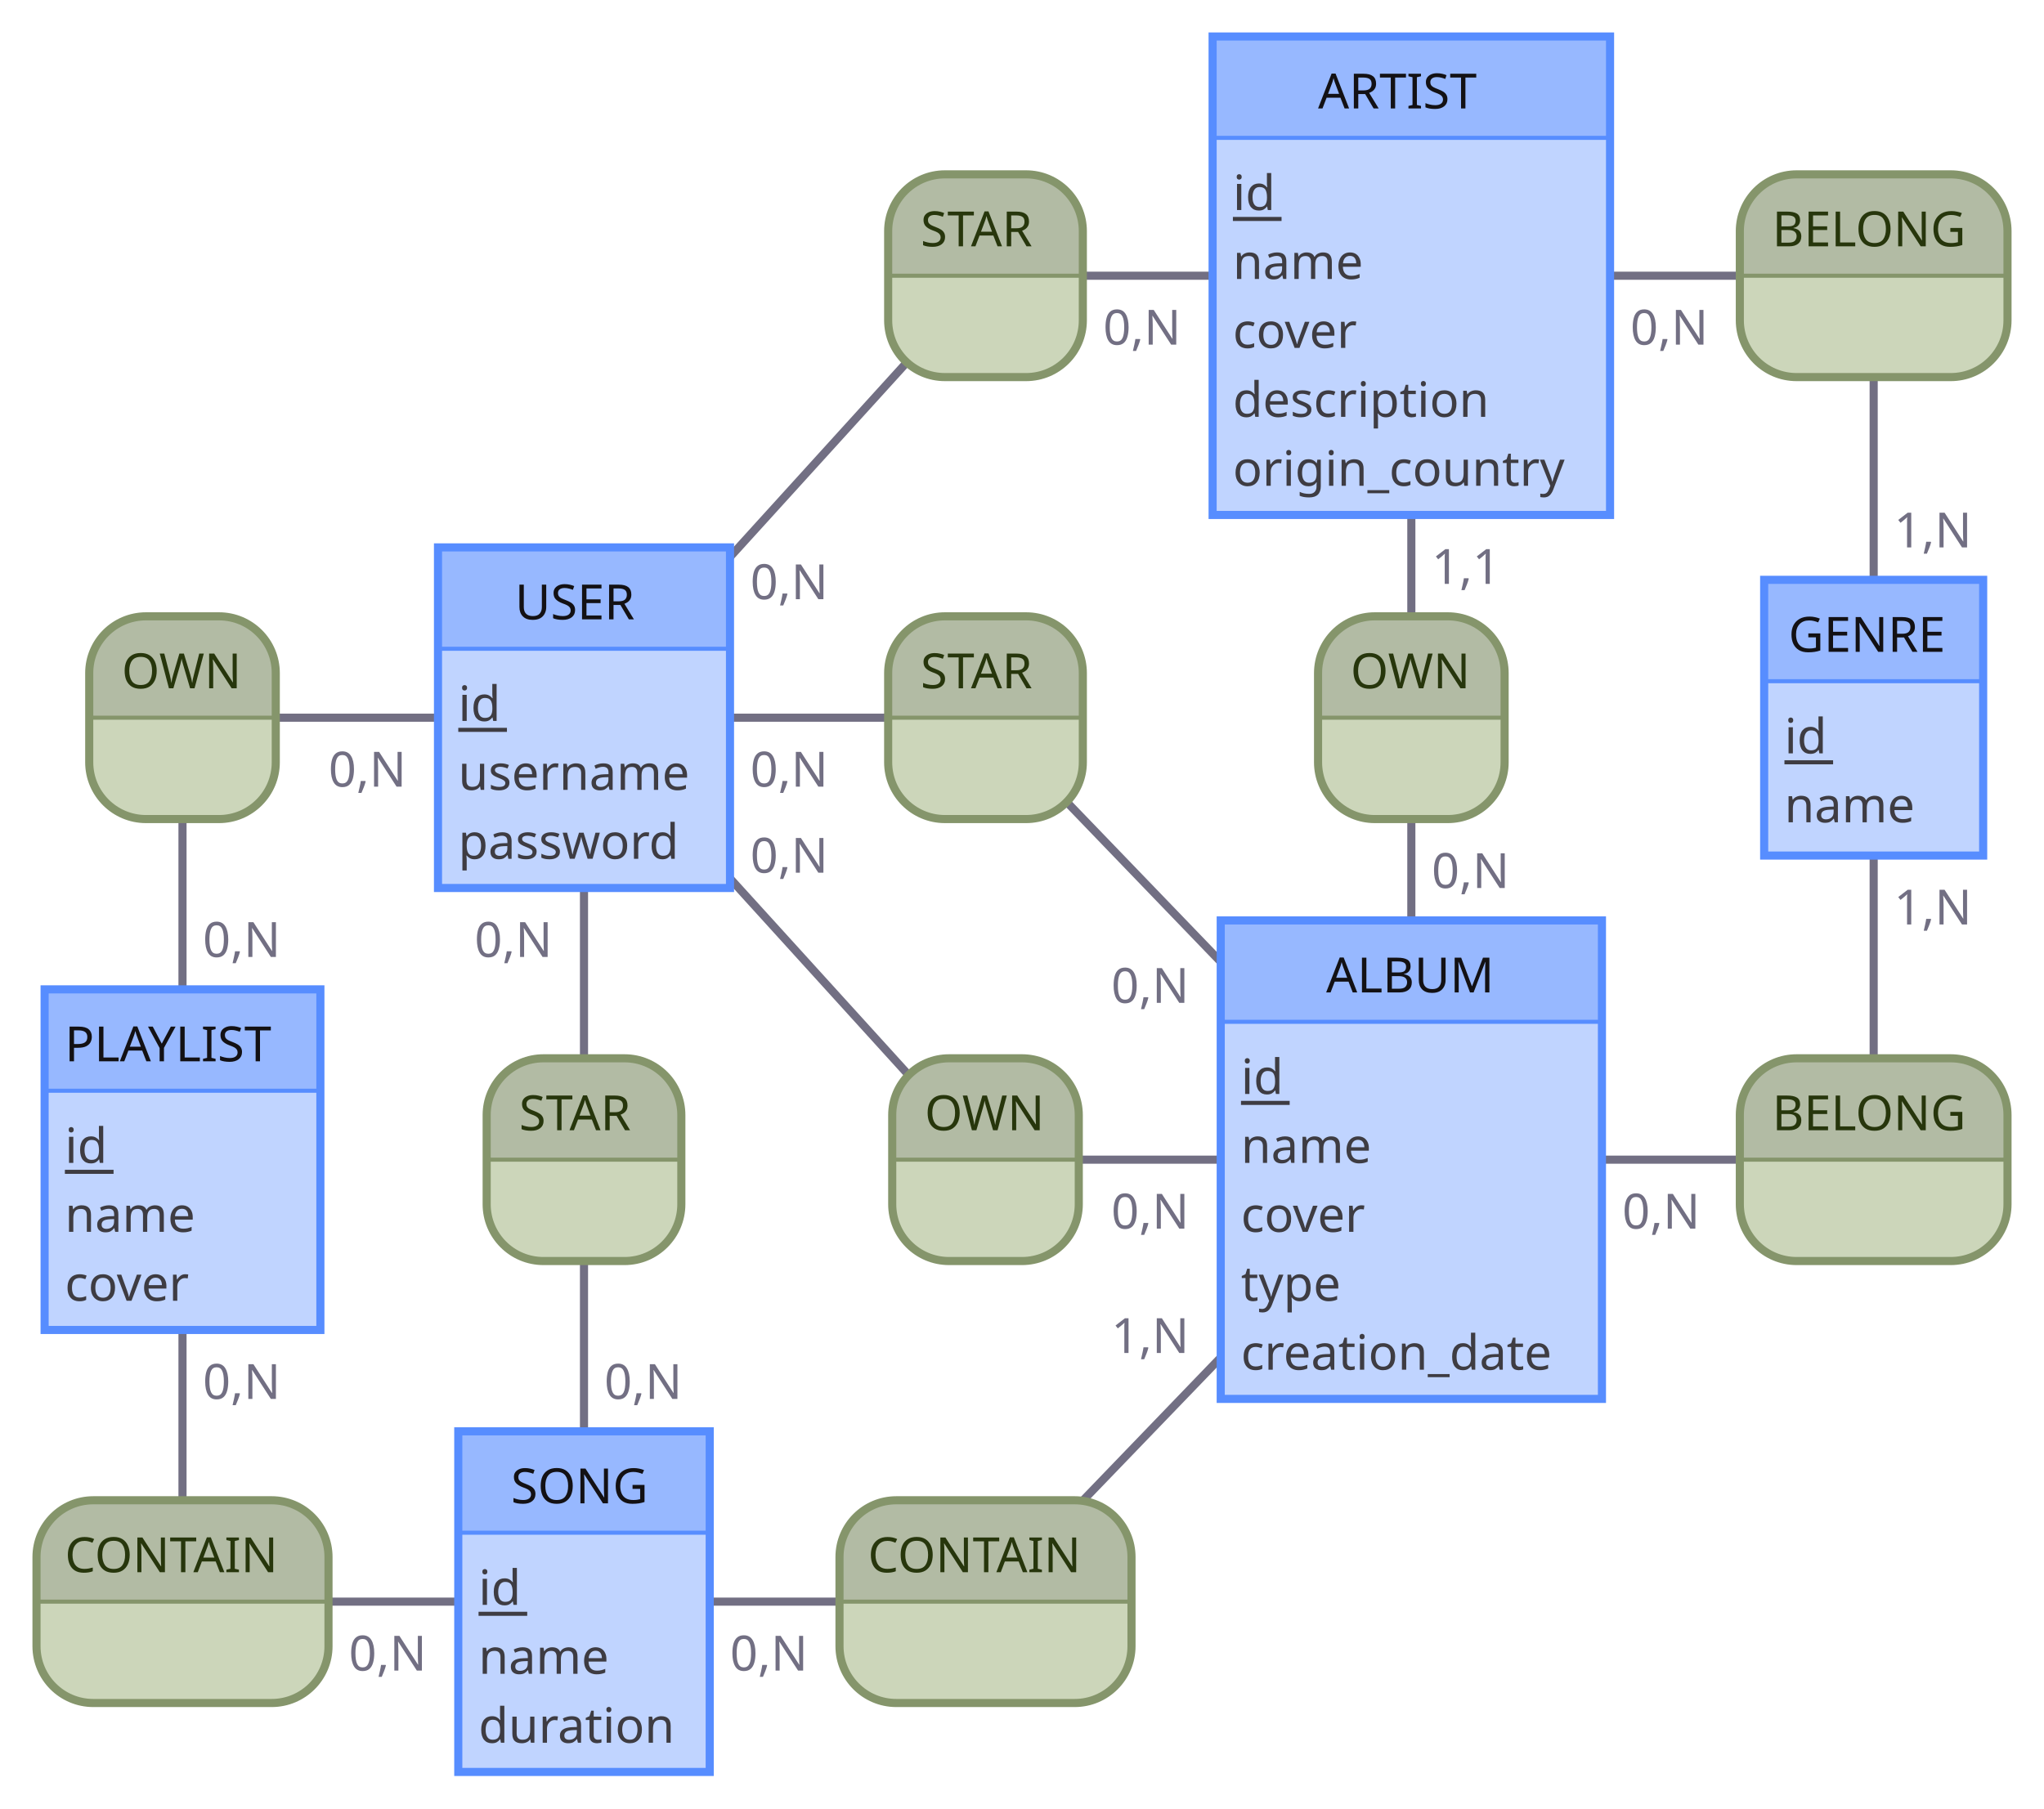
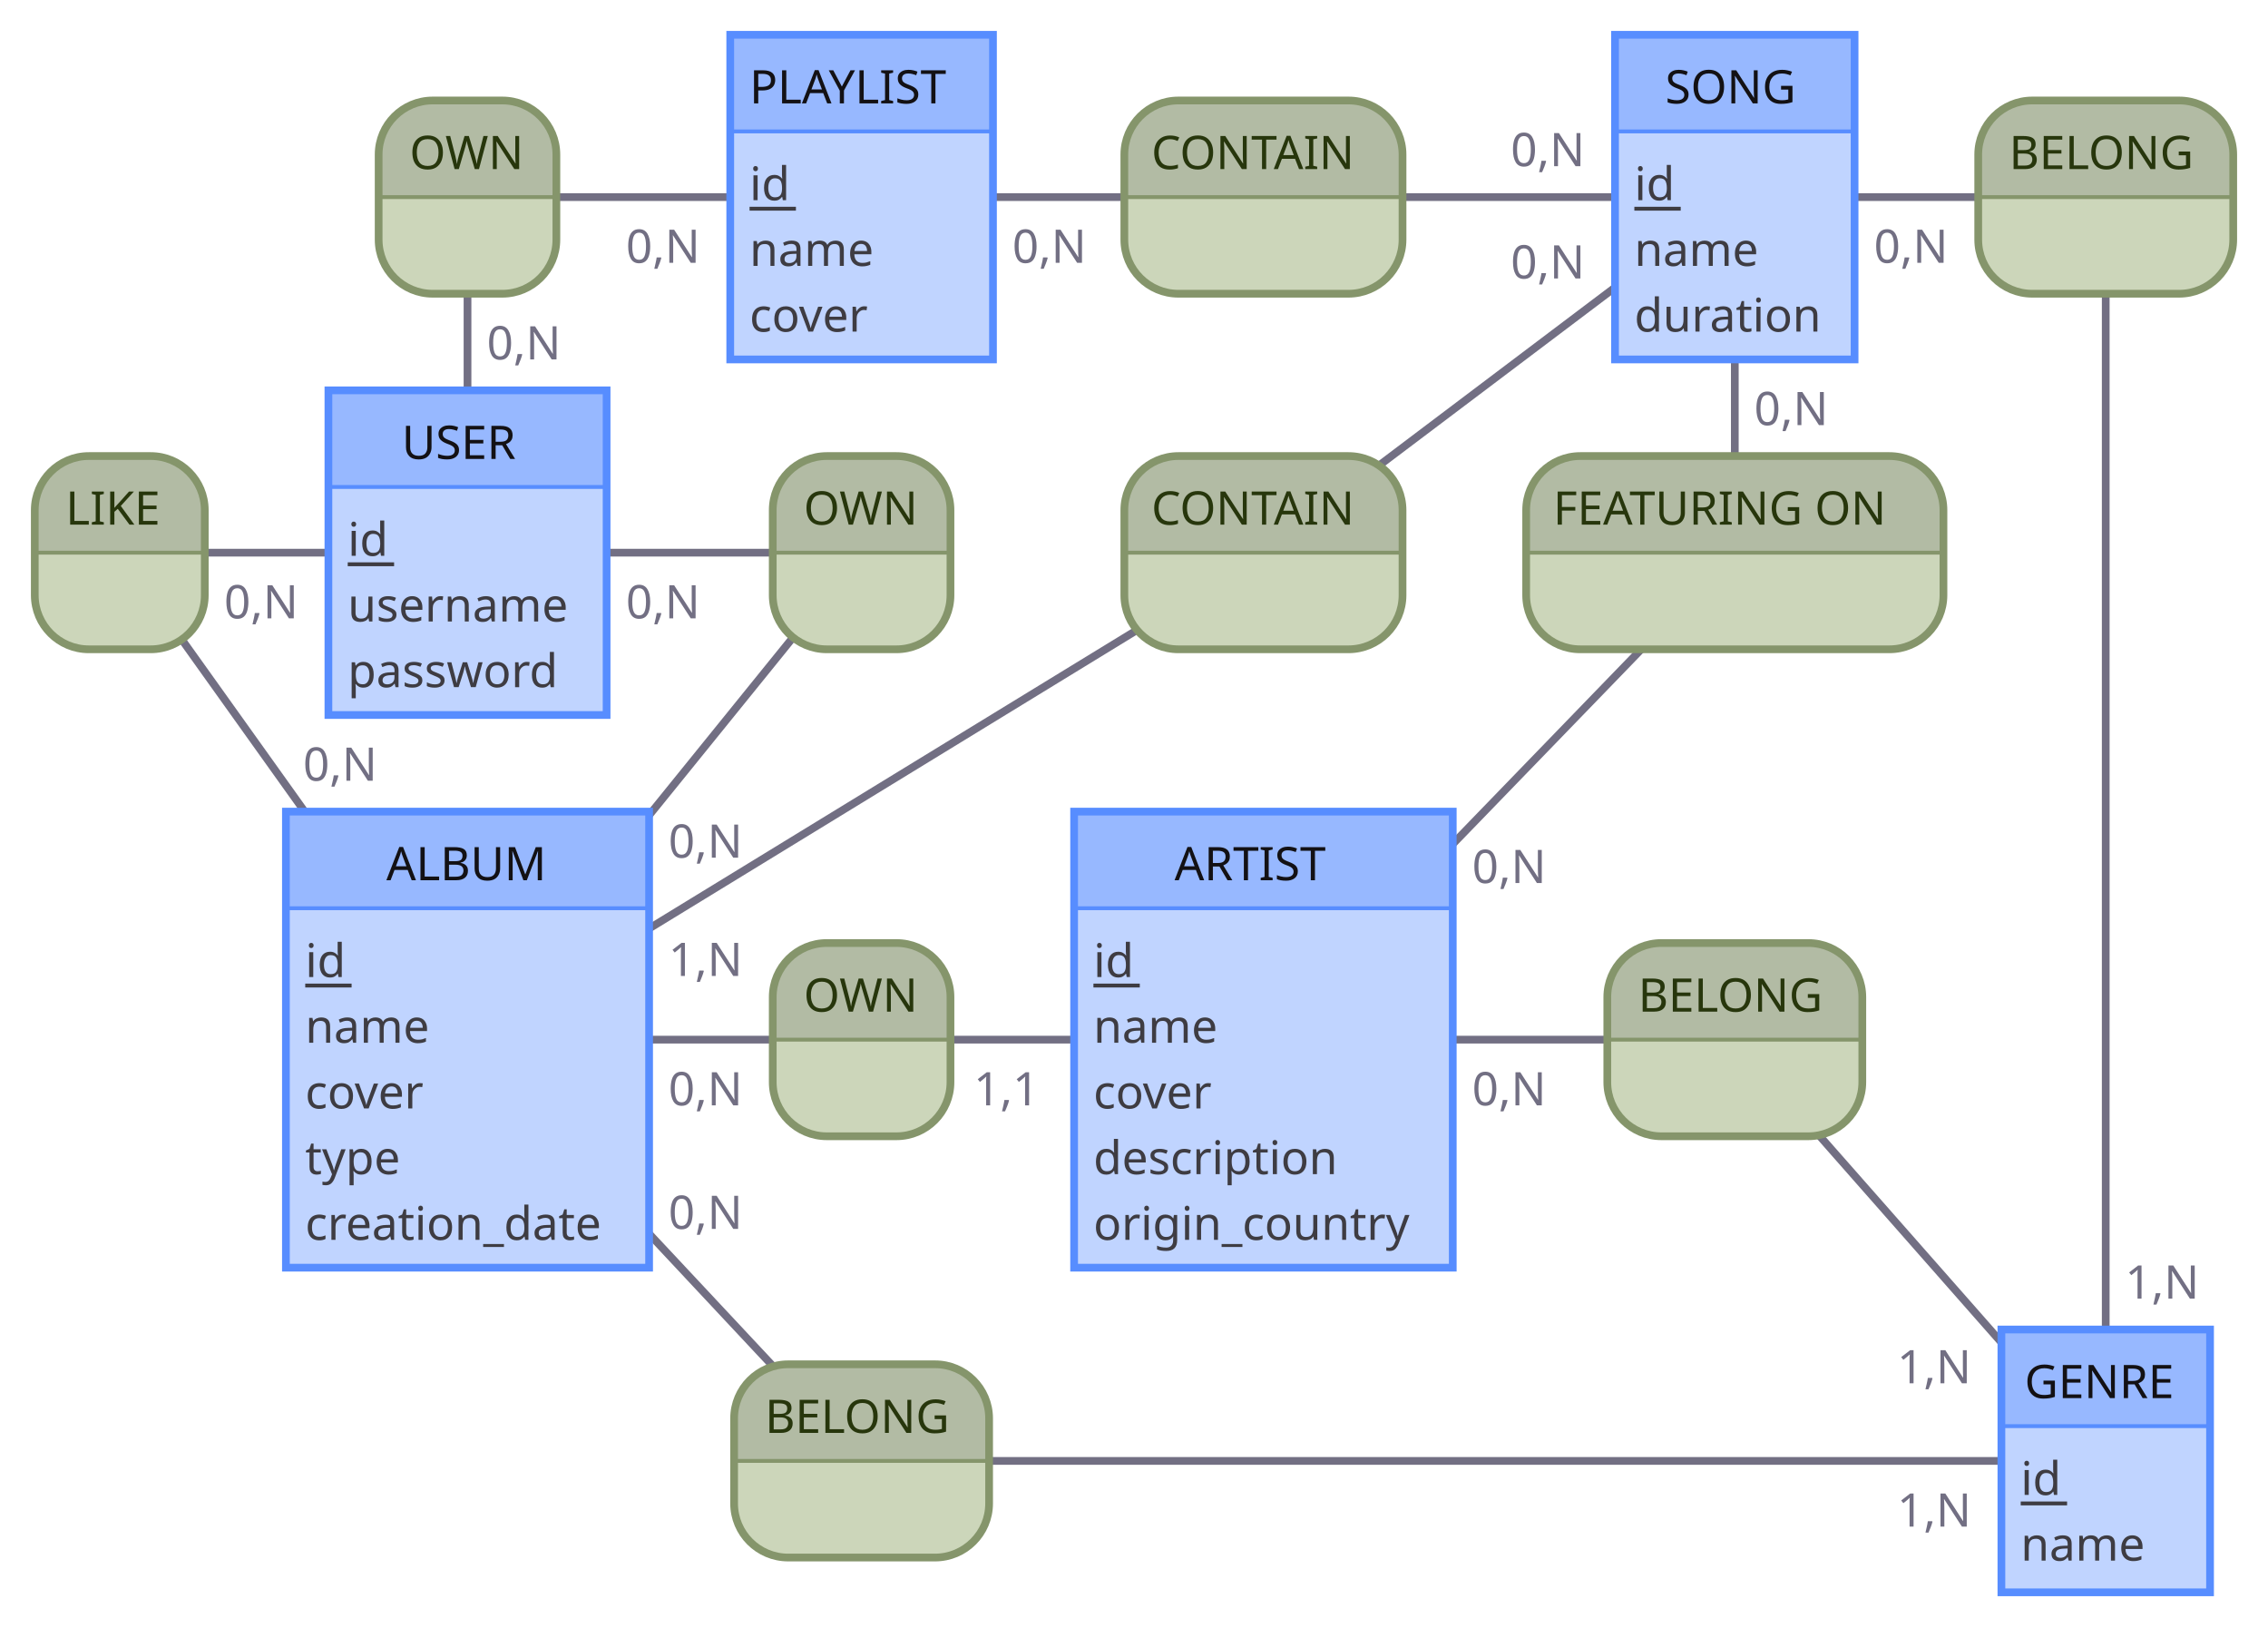
- <svg xmlns="http://www.w3.org/2000/svg" width="504" height="446" viewBox="0 0 504 446">
-   <rect id="frame" x="0" y="0" width="504" height="446" fill="none" stroke="none" stroke-width="0" />
-   <g>
-     <line x1="348" y1="68" x2="243" y2="68" stroke="#726f83" stroke-width="2" />
-     <text x="272" y="85" fill="#726f83" font-family="Verdana" font-size="12">0,N</text>
-     <line x1="144" y1="177" x2="243" y2="68" stroke="#726f83" stroke-width="2" />
-     <text x="185" y="147.77" fill="#726f83" font-family="Verdana" font-size="12">0,N</text>
-     <g>
-       <path d="M253 43 a14 14 90 0 1 14 14 V68 h-48 V57 a14 14 90 0 1 14 -14" fill="#b2bba4" stroke="#b2bba4" stroke-width="0" />
-       <path d="M267 68 v11 a14 14 90 0 1 -14 14 H233 a14 14 90 0 1 -14 -14 V68 H48" fill="#ccd6ba" stroke="#ccd6ba" stroke-width="0" />
-       <rect x="219" y="43" width="48" height="50" fill="none" rx="14" stroke="#85956b" stroke-width="2" />
-       <line x1="219" y1="68" x2="267" y2="68" stroke="#85956b" stroke-width="1" />
-       <text x="227" y="60.75" fill="#27360c" font-family="Verdana" font-size="12">STAR</text>
-     </g>
-   </g>
-   <g>
-     <line x1="348" y1="68" x2="462" y2="68" stroke="#726f83" stroke-width="2" />
-     <text x="402" y="85" fill="#726f83" font-family="Verdana" font-size="12">0,N</text>
-     <line x1="462" y1="177" x2="462" y2="68" stroke="#726f83" stroke-width="2" />
-     <text x="467" y="135" fill="#726f83" font-family="Verdana" font-size="12">1,N</text>
-     <g>
-       <path d="M481 43 a14 14 90 0 1 14 14 V68 h-66 V57 a14 14 90 0 1 14 -14" fill="#b2bba4" stroke="#b2bba4" stroke-width="0" />
-       <path d="M495 68 v11 a14 14 90 0 1 -14 14 H443 a14 14 90 0 1 -14 -14 V68 H66" fill="#ccd6ba" stroke="#ccd6ba" stroke-width="0" />
-       <rect x="429" y="43" width="66" height="50" fill="none" rx="14" stroke="#85956b" stroke-width="2" />
-       <line x1="429" y1="68" x2="495" y2="68" stroke="#85956b" stroke-width="1" />
-       <text x="437" y="60.75" fill="#27360c" font-family="Verdana" font-size="12">BELONG</text>
-     </g>
-   </g>
-   <g>
-     <line x1="45" y1="286" x2="45" y2="177" stroke="#726f83" stroke-width="2" />
-     <text x="50" y="236" fill="#726f83" font-family="Verdana" font-size="12">0,N</text>
-     <line x1="144" y1="177" x2="45" y2="177" stroke="#726f83" stroke-width="2" />
-     <text x="81" y="194" fill="#726f83" font-family="Verdana" font-size="12">0,N</text>
-     <g>
-       <path d="M54 152 a14 14 90 0 1 14 14 V177 h-46 V166 a14 14 90 0 1 14 -14" fill="#b2bba4" stroke="#b2bba4" stroke-width="0" />
-       <path d="M68 177 v11 a14 14 90 0 1 -14 14 H36 a14 14 90 0 1 -14 -14 V177 H46" fill="#ccd6ba" stroke="#ccd6ba" stroke-width="0" />
-       <rect x="22" y="152" width="46" height="50" fill="none" rx="14" stroke="#85956b" stroke-width="2" />
-       <line x1="22" y1="177" x2="68" y2="177" stroke="#85956b" stroke-width="1" />
-       <text x="30" y="169.75" fill="#27360c" font-family="Verdana" font-size="12">OWN</text>
-     </g>
-   </g>
-   <g>
-     <line x1="348" y1="286" x2="243" y2="177" stroke="#726f83" stroke-width="2" />
-     <text x="274" y="247.33" fill="#726f83" font-family="Verdana" font-size="12">0,N</text>
-     <line x1="144" y1="177" x2="243" y2="177" stroke="#726f83" stroke-width="2" />
-     <text x="185" y="194" fill="#726f83" font-family="Verdana" font-size="12">0,N</text>
-     <g>
-       <path d="M253 152 a14 14 90 0 1 14 14 V177 h-48 V166 a14 14 90 0 1 14 -14" fill="#b2bba4" stroke="#b2bba4" stroke-width="0" />
-       <path d="M267 177 v11 a14 14 90 0 1 -14 14 H233 a14 14 90 0 1 -14 -14 V177 H48" fill="#ccd6ba" stroke="#ccd6ba" stroke-width="0" />
-       <rect x="219" y="152" width="48" height="50" fill="none" rx="14" stroke="#85956b" stroke-width="2" />
-       <line x1="219" y1="177" x2="267" y2="177" stroke="#85956b" stroke-width="1" />
-       <text x="227" y="169.75" fill="#27360c" font-family="Verdana" font-size="12">STAR</text>
-     </g>
-   </g>
-   <g>
-     <line x1="348" y1="286" x2="348" y2="177" stroke="#726f83" stroke-width="2" />
-     <text x="353" y="219" fill="#726f83" font-family="Verdana" font-size="12">0,N</text>
-     <line x1="348" y1="68" x2="348" y2="177" stroke="#726f83" stroke-width="2" />
-     <text x="353" y="144" fill="#726f83" font-family="Verdana" font-size="12">1,1</text>
-     <g>
-       <path d="M357 152 a14 14 90 0 1 14 14 V177 h-46 V166 a14 14 90 0 1 14 -14" fill="#b2bba4" stroke="#b2bba4" stroke-width="0" />
-       <path d="M371 177 v11 a14 14 90 0 1 -14 14 H339 a14 14 90 0 1 -14 -14 V177 H46" fill="#ccd6ba" stroke="#ccd6ba" stroke-width="0" />
-       <rect x="325" y="152" width="46" height="50" fill="none" rx="14" stroke="#85956b" stroke-width="2" />
-       <line x1="325" y1="177" x2="371" y2="177" stroke="#85956b" stroke-width="1" />
-       <text x="333" y="169.75" fill="#27360c" font-family="Verdana" font-size="12">OWN</text>
-     </g>
-   </g>
-   <g>
-     <line x1="144" y1="395" x2="144" y2="286" stroke="#726f83" stroke-width="2" />
-     <text x="149" y="345" fill="#726f83" font-family="Verdana" font-size="12">0,N</text>
-     <line x1="144" y1="177" x2="144" y2="286" stroke="#726f83" stroke-width="2" />
-     <text x="117" y="236" fill="#726f83" font-family="Verdana" font-size="12">0,N</text>
-     <g>
-       <path d="M154 261 a14 14 90 0 1 14 14 V286 h-48 V275 a14 14 90 0 1 14 -14" fill="#b2bba4" stroke="#b2bba4" stroke-width="0" />
-       <path d="M168 286 v11 a14 14 90 0 1 -14 14 H134 a14 14 90 0 1 -14 -14 V286 H48" fill="#ccd6ba" stroke="#ccd6ba" stroke-width="0" />
-       <rect x="120" y="261" width="48" height="50" fill="none" rx="14" stroke="#85956b" stroke-width="2" />
-       <line x1="120" y1="286" x2="168" y2="286" stroke="#85956b" stroke-width="1" />
-       <text x="128" y="278.75" fill="#27360c" font-family="Verdana" font-size="12">STAR</text>
-     </g>
-   </g>
-   <g>
-     <line x1="348" y1="286" x2="243" y2="286" stroke="#726f83" stroke-width="2" />
-     <text x="274" y="303" fill="#726f83" font-family="Verdana" font-size="12">0,N</text>
-     <line x1="144" y1="177" x2="243" y2="286" stroke="#726f83" stroke-width="2" />
-     <text x="185" y="215.23" fill="#726f83" font-family="Verdana" font-size="12">0,N</text>
-     <g>
-       <path d="M252 261 a14 14 90 0 1 14 14 V286 h-46 V275 a14 14 90 0 1 14 -14" fill="#b2bba4" stroke="#b2bba4" stroke-width="0" />
-       <path d="M266 286 v11 a14 14 90 0 1 -14 14 H234 a14 14 90 0 1 -14 -14 V286 H46" fill="#ccd6ba" stroke="#ccd6ba" stroke-width="0" />
-       <rect x="220" y="261" width="46" height="50" fill="none" rx="14" stroke="#85956b" stroke-width="2" />
-       <line x1="220" y1="286" x2="266" y2="286" stroke="#85956b" stroke-width="1" />
-       <text x="228" y="278.75" fill="#27360c" font-family="Verdana" font-size="12">OWN</text>
-     </g>
-   </g>
-   <g>
-     <line x1="348" y1="286" x2="462" y2="286" stroke="#726f83" stroke-width="2" />
-     <text x="400" y="303" fill="#726f83" font-family="Verdana" font-size="12">0,N</text>
-     <line x1="462" y1="177" x2="462" y2="286" stroke="#726f83" stroke-width="2" />
-     <text x="467" y="228" fill="#726f83" font-family="Verdana" font-size="12">1,N</text>
-     <g>
-       <path d="M481 261 a14 14 90 0 1 14 14 V286 h-66 V275 a14 14 90 0 1 14 -14" fill="#b2bba4" stroke="#b2bba4" stroke-width="0" />
-       <path d="M495 286 v11 a14 14 90 0 1 -14 14 H443 a14 14 90 0 1 -14 -14 V286 H66" fill="#ccd6ba" stroke="#ccd6ba" stroke-width="0" />
-       <rect x="429" y="261" width="66" height="50" fill="none" rx="14" stroke="#85956b" stroke-width="2" />
-       <line x1="429" y1="286" x2="495" y2="286" stroke="#85956b" stroke-width="1" />
-       <text x="437" y="278.75" fill="#27360c" font-family="Verdana" font-size="12">BELONG</text>
-     </g>
-   </g>
-   <g>
-     <line x1="45" y1="286" x2="45" y2="395" stroke="#726f83" stroke-width="2" />
-     <text x="50" y="345" fill="#726f83" font-family="Verdana" font-size="12">0,N</text>
-     <line x1="144" y1="395" x2="45" y2="395" stroke="#726f83" stroke-width="2" />
-     <text x="86" y="412" fill="#726f83" font-family="Verdana" font-size="12">0,N</text>
-     <g>
-       <path d="M67 370 a14 14 90 0 1 14 14 V395 h-72 V384 a14 14 90 0 1 14 -14" fill="#b2bba4" stroke="#b2bba4" stroke-width="0" />
-       <path d="M81 395 v11 a14 14 90 0 1 -14 14 H23 a14 14 90 0 1 -14 -14 V395 H72" fill="#ccd6ba" stroke="#ccd6ba" stroke-width="0" />
-       <rect x="9" y="370" width="72" height="50" fill="none" rx="14" stroke="#85956b" stroke-width="2" />
-       <line x1="9" y1="395" x2="81" y2="395" stroke="#85956b" stroke-width="1" />
-       <text x="16" y="387.75" fill="#27360c" font-family="Verdana" font-size="12">CONTAIN</text>
-     </g>
-   </g>
-   <g>
-     <line x1="348" y1="286" x2="243" y2="395" stroke="#726f83" stroke-width="2" />
-     <text x="274" y="333.67" fill="#726f83" font-family="Verdana" font-size="12">1,N</text>
-     <line x1="144" y1="395" x2="243" y2="395" stroke="#726f83" stroke-width="2" />
-     <text x="180" y="412" fill="#726f83" font-family="Verdana" font-size="12">0,N</text>
-     <g>
-       <path d="M265 370 a14 14 90 0 1 14 14 V395 h-72 V384 a14 14 90 0 1 14 -14" fill="#b2bba4" stroke="#b2bba4" stroke-width="0" />
-       <path d="M279 395 v11 a14 14 90 0 1 -14 14 H221 a14 14 90 0 1 -14 -14 V395 H72" fill="#ccd6ba" stroke="#ccd6ba" stroke-width="0" />
-       <rect x="207" y="370" width="72" height="50" fill="none" rx="14" stroke="#85956b" stroke-width="2" />
-       <line x1="207" y1="395" x2="279" y2="395" stroke="#85956b" stroke-width="1" />
-       <text x="214" y="387.75" fill="#27360c" font-family="Verdana" font-size="12">CONTAIN</text>
-     </g>
-   </g>
-   <g>
-     <g>
-       <rect x="299" y="9" width="98" height="25" fill="#97b8ff" stroke="#97b8ff" stroke-width="0" opacity="1" />
-       <rect x="299" y="34" width="98" height="93" fill="#c0d4ff" stroke="#c0d4ff" stroke-width="0" opacity="1" />
-       <rect x="299" y="9" width="98" height="118" fill="none" stroke="#578dff" stroke-width="2" opacity="1" />
-       <line x1="299" y1="34" x2="397" y2="34" stroke="#578dff" stroke-width="1" />
-     </g>
-     <text x="325" y="26.75" fill="#131114" font-family="Verdana" font-size="12">ARTIST</text>
-     <text x="304" y="51.8" fill="#3e3c42" font-family="Verdana" font-size="12">id</text>
-     <line x1="304" y1="54" x2="316" y2="54" stroke="#3e3c42" stroke-width="1" />
-     <text x="304" y="68.8" fill="#3e3c42" font-family="Verdana" font-size="12">name</text>
-     <text x="304" y="85.8" fill="#3e3c42" font-family="Verdana" font-size="12">cover</text>
-     <text x="304" y="102.8" fill="#3e3c42" font-family="Verdana" font-size="12">description</text>
-     <text x="304" y="119.8" fill="#3e3c42" font-family="Verdana" font-size="12">origin_country</text>
-   </g>
-   <g>
-     <g>
-       <rect x="108" y="135" width="72" height="25" fill="#97b8ff" stroke="#97b8ff" stroke-width="0" opacity="1" />
-       <rect x="108" y="160" width="72" height="59" fill="#c0d4ff" stroke="#c0d4ff" stroke-width="0" opacity="1" />
-       <rect x="108" y="135" width="72" height="84" fill="none" stroke="#578dff" stroke-width="2" opacity="1" />
-       <line x1="108" y1="160" x2="180" y2="160" stroke="#578dff" stroke-width="1" />
-     </g>
-     <text x="127" y="152.75" fill="#131114" font-family="Verdana" font-size="12">USER</text>
-     <text x="113" y="177.8" fill="#3e3c42" font-family="Verdana" font-size="12">id</text>
-     <line x1="113" y1="180" x2="125" y2="180" stroke="#3e3c42" stroke-width="1" />
-     <text x="113" y="194.8" fill="#3e3c42" font-family="Verdana" font-size="12">username</text>
-     <text x="113" y="211.8" fill="#3e3c42" font-family="Verdana" font-size="12">password</text>
-   </g>
-   <g>
-     <g>
-       <rect x="435" y="143" width="54" height="25" fill="#97b8ff" stroke="#97b8ff" stroke-width="0" opacity="1" />
-       <rect x="435" y="168" width="54" height="43" fill="#c0d4ff" stroke="#c0d4ff" stroke-width="0" opacity="1" />
-       <rect x="435" y="143" width="54" height="68" fill="none" stroke="#578dff" stroke-width="2" opacity="1" />
-       <line x1="435" y1="168" x2="489" y2="168" stroke="#578dff" stroke-width="1" />
-     </g>
-     <text x="441" y="160.75" fill="#131114" font-family="Verdana" font-size="12">GENRE</text>
-     <text x="440" y="185.8" fill="#3e3c42" font-family="Verdana" font-size="12">id</text>
-     <line x1="440" y1="188" x2="452" y2="188" stroke="#3e3c42" stroke-width="1" />
-     <text x="440" y="202.8" fill="#3e3c42" font-family="Verdana" font-size="12">name</text>
-   </g>
-   <g>
-     <g>
-       <rect x="11" y="244" width="68" height="25" fill="#97b8ff" stroke="#97b8ff" stroke-width="0" opacity="1" />
-       <rect x="11" y="269" width="68" height="59" fill="#c0d4ff" stroke="#c0d4ff" stroke-width="0" opacity="1" />
-       <rect x="11" y="244" width="68" height="84" fill="none" stroke="#578dff" stroke-width="2" opacity="1" />
-       <line x1="11" y1="269" x2="79" y2="269" stroke="#578dff" stroke-width="1" />
-     </g>
-     <text x="16" y="261.75" fill="#131114" font-family="Verdana" font-size="12">PLAYLIST</text>
-     <text x="16" y="286.8" fill="#3e3c42" font-family="Verdana" font-size="12">id</text>
-     <line x1="16" y1="289" x2="28" y2="289" stroke="#3e3c42" stroke-width="1" />
-     <text x="16" y="303.8" fill="#3e3c42" font-family="Verdana" font-size="12">name</text>
-     <text x="16" y="320.8" fill="#3e3c42" font-family="Verdana" font-size="12">cover</text>
-   </g>
-   <g>
-     <g>
-       <rect x="301" y="227" width="94" height="25" fill="#97b8ff" stroke="#97b8ff" stroke-width="0" opacity="1" />
-       <rect x="301" y="252" width="94" height="93" fill="#c0d4ff" stroke="#c0d4ff" stroke-width="0" opacity="1" />
-       <rect x="301" y="227" width="94" height="118" fill="none" stroke="#578dff" stroke-width="2" opacity="1" />
-       <line x1="301" y1="252" x2="395" y2="252" stroke="#578dff" stroke-width="1" />
-     </g>
-     <text x="327" y="244.75" fill="#131114" font-family="Verdana" font-size="12">ALBUM</text>
-     <text x="306" y="269.8" fill="#3e3c42" font-family="Verdana" font-size="12">id</text>
-     <line x1="306" y1="272" x2="318" y2="272" stroke="#3e3c42" stroke-width="1" />
-     <text x="306" y="286.8" fill="#3e3c42" font-family="Verdana" font-size="12">name</text>
-     <text x="306" y="303.8" fill="#3e3c42" font-family="Verdana" font-size="12">cover</text>
-     <text x="306" y="320.8" fill="#3e3c42" font-family="Verdana" font-size="12">type</text>
-     <text x="306" y="337.8" fill="#3e3c42" font-family="Verdana" font-size="12">creation_date</text>
-   </g>
-   <g>
-     <g>
-       <rect x="113" y="353" width="62" height="25" fill="#97b8ff" stroke="#97b8ff" stroke-width="0" opacity="1" />
-       <rect x="113" y="378" width="62" height="59" fill="#c0d4ff" stroke="#c0d4ff" stroke-width="0" opacity="1" />
-       <rect x="113" y="353" width="62" height="84" fill="none" stroke="#578dff" stroke-width="2" opacity="1" />
-       <line x1="113" y1="378" x2="175" y2="378" stroke="#578dff" stroke-width="1" />
-     </g>
-     <text x="126" y="370.75" fill="#131114" font-family="Verdana" font-size="12">SONG</text>
-     <text x="118" y="395.8" fill="#3e3c42" font-family="Verdana" font-size="12">id</text>
-     <line x1="118" y1="398" x2="130" y2="398" stroke="#3e3c42" stroke-width="1" />
-     <text x="118" y="412.8" fill="#3e3c42" font-family="Verdana" font-size="12">name</text>
-     <text x="118" y="429.8" fill="#3e3c42" font-family="Verdana" font-size="12">duration</text>
+ <svg xmlns="http://www.w3.org/2000/svg" width="587" height="421" viewBox="0 0 587 421">
+   <rect id="frame" x="0" y="0" width="587" height="421" fill="none" stroke="none" stroke-width="0" />
+   <g>
+     <line x1="223" y1="51" x2="121" y2="51" stroke="#726f83" stroke-width="2" />
+     <text x="162" y="68" fill="#726f83" font-family="Verdana" font-size="12">0,N</text>
+     <line x1="121" y1="143" x2="121" y2="51" stroke="#726f83" stroke-width="2" />
+     <text x="126" y="93" fill="#726f83" font-family="Verdana" font-size="12">0,N</text>
+     <g>
+       <path d="M130 26 a14 14 90 0 1 14 14 V51 h-46 V40 a14 14 90 0 1 14 -14" fill="#b2bba4" stroke="#b2bba4" stroke-width="0" />
+       <path d="M144 51 v11 a14 14 90 0 1 -14 14 H112 a14 14 90 0 1 -14 -14 V51 H46" fill="#ccd6ba" stroke="#ccd6ba" stroke-width="0" />
+       <rect x="98" y="26" width="46" height="50" fill="none" rx="14" stroke="#85956b" stroke-width="2" />
+       <line x1="98" y1="51" x2="144" y2="51" stroke="#85956b" stroke-width="1" />
+       <text x="106" y="43.75" fill="#27360c" font-family="Verdana" font-size="12">OWN</text>
+     </g>
+   </g>
+   <g>
+     <line x1="223" y1="51" x2="327" y2="51" stroke="#726f83" stroke-width="2" />
+     <text x="262" y="68" fill="#726f83" font-family="Verdana" font-size="12">0,N</text>
+     <line x1="449" y1="51" x2="327" y2="51" stroke="#726f83" stroke-width="2" />
+     <text x="391" y="43" fill="#726f83" font-family="Verdana" font-size="12">0,N</text>
+     <g>
+       <path d="M349 26 a14 14 90 0 1 14 14 V51 h-72 V40 a14 14 90 0 1 14 -14" fill="#b2bba4" stroke="#b2bba4" stroke-width="0" />
+       <path d="M363 51 v11 a14 14 90 0 1 -14 14 H305 a14 14 90 0 1 -14 -14 V51 H72" fill="#ccd6ba" stroke="#ccd6ba" stroke-width="0" />
+       <rect x="291" y="26" width="72" height="50" fill="none" rx="14" stroke="#85956b" stroke-width="2" />
+       <line x1="291" y1="51" x2="363" y2="51" stroke="#85956b" stroke-width="1" />
+       <text x="298" y="43.75" fill="#27360c" font-family="Verdana" font-size="12">CONTAIN</text>
+     </g>
+   </g>
+   <g>
+     <line x1="449" y1="51" x2="545" y2="51" stroke="#726f83" stroke-width="2" />
+     <text x="485" y="68" fill="#726f83" font-family="Verdana" font-size="12">0,N</text>
+     <line x1="545" y1="378" x2="545" y2="51" stroke="#726f83" stroke-width="2" />
+     <text x="550" y="336" fill="#726f83" font-family="Verdana" font-size="12">1,N</text>
+     <g>
+       <path d="M564 26 a14 14 90 0 1 14 14 V51 h-66 V40 a14 14 90 0 1 14 -14" fill="#b2bba4" stroke="#b2bba4" stroke-width="0" />
+       <path d="M578 51 v11 a14 14 90 0 1 -14 14 H526 a14 14 90 0 1 -14 -14 V51 H66" fill="#ccd6ba" stroke="#ccd6ba" stroke-width="0" />
+       <rect x="512" y="26" width="66" height="50" fill="none" rx="14" stroke="#85956b" stroke-width="2" />
+       <line x1="512" y1="51" x2="578" y2="51" stroke="#85956b" stroke-width="1" />
+       <text x="520" y="43.75" fill="#27360c" font-family="Verdana" font-size="12">BELONG</text>
+     </g>
+   </g>
+   <g>
+     <line x1="121" y1="269" x2="31" y2="143" stroke="#726f83" stroke-width="2" />
+     <text x="78.43" y="202" fill="#726f83" font-family="Verdana" font-size="12">0,N</text>
+     <line x1="121" y1="143" x2="31" y2="143" stroke="#726f83" stroke-width="2" />
+     <text x="58" y="160" fill="#726f83" font-family="Verdana" font-size="12">0,N</text>
+     <g>
+       <path d="M39 118 a14 14 90 0 1 14 14 V143 h-44 V132 a14 14 90 0 1 14 -14" fill="#b2bba4" stroke="#b2bba4" stroke-width="0" />
+       <path d="M53 143 v11 a14 14 90 0 1 -14 14 H23 a14 14 90 0 1 -14 -14 V143 H44" fill="#ccd6ba" stroke="#ccd6ba" stroke-width="0" />
+       <rect x="9" y="118" width="44" height="50" fill="none" rx="14" stroke="#85956b" stroke-width="2" />
+       <line x1="9" y1="143" x2="53" y2="143" stroke="#85956b" stroke-width="1" />
+       <text x="17" y="135.75" fill="#27360c" font-family="Verdana" font-size="12">LIKE</text>
+     </g>
+   </g>
+   <g>
+     <line x1="121" y1="269" x2="223" y2="143" stroke="#726f83" stroke-width="2" />
+     <text x="173" y="221.92" fill="#726f83" font-family="Verdana" font-size="12">0,N</text>
+     <line x1="121" y1="143" x2="223" y2="143" stroke="#726f83" stroke-width="2" />
+     <text x="162" y="160" fill="#726f83" font-family="Verdana" font-size="12">0,N</text>
+     <g>
+       <path d="M232 118 a14 14 90 0 1 14 14 V143 h-46 V132 a14 14 90 0 1 14 -14" fill="#b2bba4" stroke="#b2bba4" stroke-width="0" />
+       <path d="M246 143 v11 a14 14 90 0 1 -14 14 H214 a14 14 90 0 1 -14 -14 V143 H46" fill="#ccd6ba" stroke="#ccd6ba" stroke-width="0" />
+       <rect x="200" y="118" width="46" height="50" fill="none" rx="14" stroke="#85956b" stroke-width="2" />
+       <line x1="200" y1="143" x2="246" y2="143" stroke="#85956b" stroke-width="1" />
+       <text x="208" y="135.75" fill="#27360c" font-family="Verdana" font-size="12">OWN</text>
+     </g>
+   </g>
+   <g>
+     <line x1="121" y1="269" x2="327" y2="143" stroke="#726f83" stroke-width="2" />
+     <text x="173" y="252.52" fill="#726f83" font-family="Verdana" font-size="12">1,N</text>
+     <line x1="449" y1="51" x2="327" y2="143" stroke="#726f83" stroke-width="2" />
+     <text x="391" y="72.06" fill="#726f83" font-family="Verdana" font-size="12">0,N</text>
+     <g>
+       <path d="M349 118 a14 14 90 0 1 14 14 V143 h-72 V132 a14 14 90 0 1 14 -14" fill="#b2bba4" stroke="#b2bba4" stroke-width="0" />
+       <path d="M363 143 v11 a14 14 90 0 1 -14 14 H305 a14 14 90 0 1 -14 -14 V143 H72" fill="#ccd6ba" stroke="#ccd6ba" stroke-width="0" />
+       <rect x="291" y="118" width="72" height="50" fill="none" rx="14" stroke="#85956b" stroke-width="2" />
+       <line x1="291" y1="143" x2="363" y2="143" stroke="#85956b" stroke-width="1" />
+       <text x="298" y="135.75" fill="#27360c" font-family="Verdana" font-size="12">CONTAIN</text>
+     </g>
+   </g>
+   <g>
+     <line x1="449" y1="51" x2="449" y2="143" stroke="#726f83" stroke-width="2" />
+     <text x="454" y="110" fill="#726f83" font-family="Verdana" font-size="12">0,N</text>
+     <line x1="327" y1="269" x2="449" y2="143" stroke="#726f83" stroke-width="2" />
+     <text x="381" y="228.48" fill="#726f83" font-family="Verdana" font-size="12">0,N</text>
+     <g>
+       <path d="M489 118 a14 14 90 0 1 14 14 V143 h-108 V132 a14 14 90 0 1 14 -14" fill="#b2bba4" stroke="#b2bba4" stroke-width="0" />
+       <path d="M503 143 v11 a14 14 90 0 1 -14 14 H409 a14 14 90 0 1 -14 -14 V143 H108" fill="#ccd6ba" stroke="#ccd6ba" stroke-width="0" />
+       <rect x="395" y="118" width="108" height="50" fill="none" rx="14" stroke="#85956b" stroke-width="2" />
+       <line x1="395" y1="143" x2="503" y2="143" stroke="#85956b" stroke-width="1" />
+       <text x="402" y="135.75" fill="#27360c" font-family="Verdana" font-size="12">FEATURING ON</text>
+     </g>
+   </g>
+   <g>
+     <line x1="121" y1="269" x2="223" y2="269" stroke="#726f83" stroke-width="2" />
+     <text x="173" y="286" fill="#726f83" font-family="Verdana" font-size="12">0,N</text>
+     <line x1="327" y1="269" x2="223" y2="269" stroke="#726f83" stroke-width="2" />
+     <text x="252" y="286" fill="#726f83" font-family="Verdana" font-size="12">1,1</text>
+     <g>
+       <path d="M232 244 a14 14 90 0 1 14 14 V269 h-46 V258 a14 14 90 0 1 14 -14" fill="#b2bba4" stroke="#b2bba4" stroke-width="0" />
+       <path d="M246 269 v11 a14 14 90 0 1 -14 14 H214 a14 14 90 0 1 -14 -14 V269 H46" fill="#ccd6ba" stroke="#ccd6ba" stroke-width="0" />
+       <rect x="200" y="244" width="46" height="50" fill="none" rx="14" stroke="#85956b" stroke-width="2" />
+       <line x1="200" y1="269" x2="246" y2="269" stroke="#85956b" stroke-width="1" />
+       <text x="208" y="261.75" fill="#27360c" font-family="Verdana" font-size="12">OWN</text>
+     </g>
+   </g>
+   <g>
+     <line x1="327" y1="269" x2="449" y2="269" stroke="#726f83" stroke-width="2" />
+     <text x="381" y="286" fill="#726f83" font-family="Verdana" font-size="12">0,N</text>
+     <line x1="545" y1="378" x2="449" y2="269" stroke="#726f83" stroke-width="2" />
+     <text x="491" y="357.91" fill="#726f83" font-family="Verdana" font-size="12">1,N</text>
+     <g>
+       <path d="M468 244 a14 14 90 0 1 14 14 V269 h-66 V258 a14 14 90 0 1 14 -14" fill="#b2bba4" stroke="#b2bba4" stroke-width="0" />
+       <path d="M482 269 v11 a14 14 90 0 1 -14 14 H430 a14 14 90 0 1 -14 -14 V269 H66" fill="#ccd6ba" stroke="#ccd6ba" stroke-width="0" />
+       <rect x="416" y="244" width="66" height="50" fill="none" rx="14" stroke="#85956b" stroke-width="2" />
+       <line x1="416" y1="269" x2="482" y2="269" stroke="#85956b" stroke-width="1" />
+       <text x="424" y="261.75" fill="#27360c" font-family="Verdana" font-size="12">BELONG</text>
+     </g>
+   </g>
+   <g>
+     <line x1="121" y1="269" x2="223" y2="378" stroke="#726f83" stroke-width="2" />
+     <text x="173" y="317.96" fill="#726f83" font-family="Verdana" font-size="12">0,N</text>
+     <line x1="545" y1="378" x2="223" y2="378" stroke="#726f83" stroke-width="2" />
+     <text x="491" y="395" fill="#726f83" font-family="Verdana" font-size="12">1,N</text>
+     <g>
+       <path d="M242 353 a14 14 90 0 1 14 14 V378 h-66 V367 a14 14 90 0 1 14 -14" fill="#b2bba4" stroke="#b2bba4" stroke-width="0" />
+       <path d="M256 378 v11 a14 14 90 0 1 -14 14 H204 a14 14 90 0 1 -14 -14 V378 H66" fill="#ccd6ba" stroke="#ccd6ba" stroke-width="0" />
+       <rect x="190" y="353" width="66" height="50" fill="none" rx="14" stroke="#85956b" stroke-width="2" />
+       <line x1="190" y1="378" x2="256" y2="378" stroke="#85956b" stroke-width="1" />
+       <text x="198" y="370.75" fill="#27360c" font-family="Verdana" font-size="12">BELONG</text>
+     </g>
+   </g>
+   <g>
+     <g>
+       <rect x="189" y="9" width="68" height="25" fill="#97b8ff" stroke="#97b8ff" stroke-width="0" opacity="1" />
+       <rect x="189" y="34" width="68" height="59" fill="#c0d4ff" stroke="#c0d4ff" stroke-width="0" opacity="1" />
+       <rect x="189" y="9" width="68" height="84" fill="none" stroke="#578dff" stroke-width="2" opacity="1" />
+       <line x1="189" y1="34" x2="257" y2="34" stroke="#578dff" stroke-width="1" />
+     </g>
+     <text x="194" y="26.75" fill="#131114" font-family="Verdana" font-size="12">PLAYLIST</text>
+     <text x="194" y="51.8" fill="#3e3c42" font-family="Verdana" font-size="12">id</text>
+     <line x1="194" y1="54" x2="206" y2="54" stroke="#3e3c42" stroke-width="1" />
+     <text x="194" y="68.8" fill="#3e3c42" font-family="Verdana" font-size="12">name</text>
+     <text x="194" y="85.8" fill="#3e3c42" font-family="Verdana" font-size="12">cover</text>
+   </g>
+   <g>
+     <g>
+       <rect x="418" y="9" width="62" height="25" fill="#97b8ff" stroke="#97b8ff" stroke-width="0" opacity="1" />
+       <rect x="418" y="34" width="62" height="59" fill="#c0d4ff" stroke="#c0d4ff" stroke-width="0" opacity="1" />
+       <rect x="418" y="9" width="62" height="84" fill="none" stroke="#578dff" stroke-width="2" opacity="1" />
+       <line x1="418" y1="34" x2="480" y2="34" stroke="#578dff" stroke-width="1" />
+     </g>
+     <text x="431" y="26.75" fill="#131114" font-family="Verdana" font-size="12">SONG</text>
+     <text x="423" y="51.8" fill="#3e3c42" font-family="Verdana" font-size="12">id</text>
+     <line x1="423" y1="54" x2="435" y2="54" stroke="#3e3c42" stroke-width="1" />
+     <text x="423" y="68.8" fill="#3e3c42" font-family="Verdana" font-size="12">name</text>
+     <text x="423" y="85.8" fill="#3e3c42" font-family="Verdana" font-size="12">duration</text>
+   </g>
+   <g>
+     <g>
+       <rect x="85" y="101" width="72" height="25" fill="#97b8ff" stroke="#97b8ff" stroke-width="0" opacity="1" />
+       <rect x="85" y="126" width="72" height="59" fill="#c0d4ff" stroke="#c0d4ff" stroke-width="0" opacity="1" />
+       <rect x="85" y="101" width="72" height="84" fill="none" stroke="#578dff" stroke-width="2" opacity="1" />
+       <line x1="85" y1="126" x2="157" y2="126" stroke="#578dff" stroke-width="1" />
+     </g>
+     <text x="104" y="118.75" fill="#131114" font-family="Verdana" font-size="12">USER</text>
+     <text x="90" y="143.8" fill="#3e3c42" font-family="Verdana" font-size="12">id</text>
+     <line x1="90" y1="146" x2="102" y2="146" stroke="#3e3c42" stroke-width="1" />
+     <text x="90" y="160.8" fill="#3e3c42" font-family="Verdana" font-size="12">username</text>
+     <text x="90" y="177.8" fill="#3e3c42" font-family="Verdana" font-size="12">password</text>
+   </g>
+   <g>
+     <g>
+       <rect x="74" y="210" width="94" height="25" fill="#97b8ff" stroke="#97b8ff" stroke-width="0" opacity="1" />
+       <rect x="74" y="235" width="94" height="93" fill="#c0d4ff" stroke="#c0d4ff" stroke-width="0" opacity="1" />
+       <rect x="74" y="210" width="94" height="118" fill="none" stroke="#578dff" stroke-width="2" opacity="1" />
+       <line x1="74" y1="235" x2="168" y2="235" stroke="#578dff" stroke-width="1" />
+     </g>
+     <text x="100" y="227.75" fill="#131114" font-family="Verdana" font-size="12">ALBUM</text>
+     <text x="79" y="252.8" fill="#3e3c42" font-family="Verdana" font-size="12">id</text>
+     <line x1="79" y1="255" x2="91" y2="255" stroke="#3e3c42" stroke-width="1" />
+     <text x="79" y="269.8" fill="#3e3c42" font-family="Verdana" font-size="12">name</text>
+     <text x="79" y="286.8" fill="#3e3c42" font-family="Verdana" font-size="12">cover</text>
+     <text x="79" y="303.8" fill="#3e3c42" font-family="Verdana" font-size="12">type</text>
+     <text x="79" y="320.8" fill="#3e3c42" font-family="Verdana" font-size="12">creation_date</text>
+   </g>
+   <g>
+     <g>
+       <rect x="278" y="210" width="98" height="25" fill="#97b8ff" stroke="#97b8ff" stroke-width="0" opacity="1" />
+       <rect x="278" y="235" width="98" height="93" fill="#c0d4ff" stroke="#c0d4ff" stroke-width="0" opacity="1" />
+       <rect x="278" y="210" width="98" height="118" fill="none" stroke="#578dff" stroke-width="2" opacity="1" />
+       <line x1="278" y1="235" x2="376" y2="235" stroke="#578dff" stroke-width="1" />
+     </g>
+     <text x="304" y="227.75" fill="#131114" font-family="Verdana" font-size="12">ARTIST</text>
+     <text x="283" y="252.8" fill="#3e3c42" font-family="Verdana" font-size="12">id</text>
+     <line x1="283" y1="255" x2="295" y2="255" stroke="#3e3c42" stroke-width="1" />
+     <text x="283" y="269.8" fill="#3e3c42" font-family="Verdana" font-size="12">name</text>
+     <text x="283" y="286.8" fill="#3e3c42" font-family="Verdana" font-size="12">cover</text>
+     <text x="283" y="303.8" fill="#3e3c42" font-family="Verdana" font-size="12">description</text>
+     <text x="283" y="320.8" fill="#3e3c42" font-family="Verdana" font-size="12">origin_country</text>
+   </g>
+   <g>
+     <g>
+       <rect x="518" y="344" width="54" height="25" fill="#97b8ff" stroke="#97b8ff" stroke-width="0" opacity="1" />
+       <rect x="518" y="369" width="54" height="43" fill="#c0d4ff" stroke="#c0d4ff" stroke-width="0" opacity="1" />
+       <rect x="518" y="344" width="54" height="68" fill="none" stroke="#578dff" stroke-width="2" opacity="1" />
+       <line x1="518" y1="369" x2="572" y2="369" stroke="#578dff" stroke-width="1" />
+     </g>
+     <text x="524" y="361.75" fill="#131114" font-family="Verdana" font-size="12">GENRE</text>
+     <text x="523" y="386.8" fill="#3e3c42" font-family="Verdana" font-size="12">id</text>
+     <line x1="523" y1="389" x2="535" y2="389" stroke="#3e3c42" stroke-width="1" />
+     <text x="523" y="403.8" fill="#3e3c42" font-family="Verdana" font-size="12">name</text>
  </g>
</svg>
